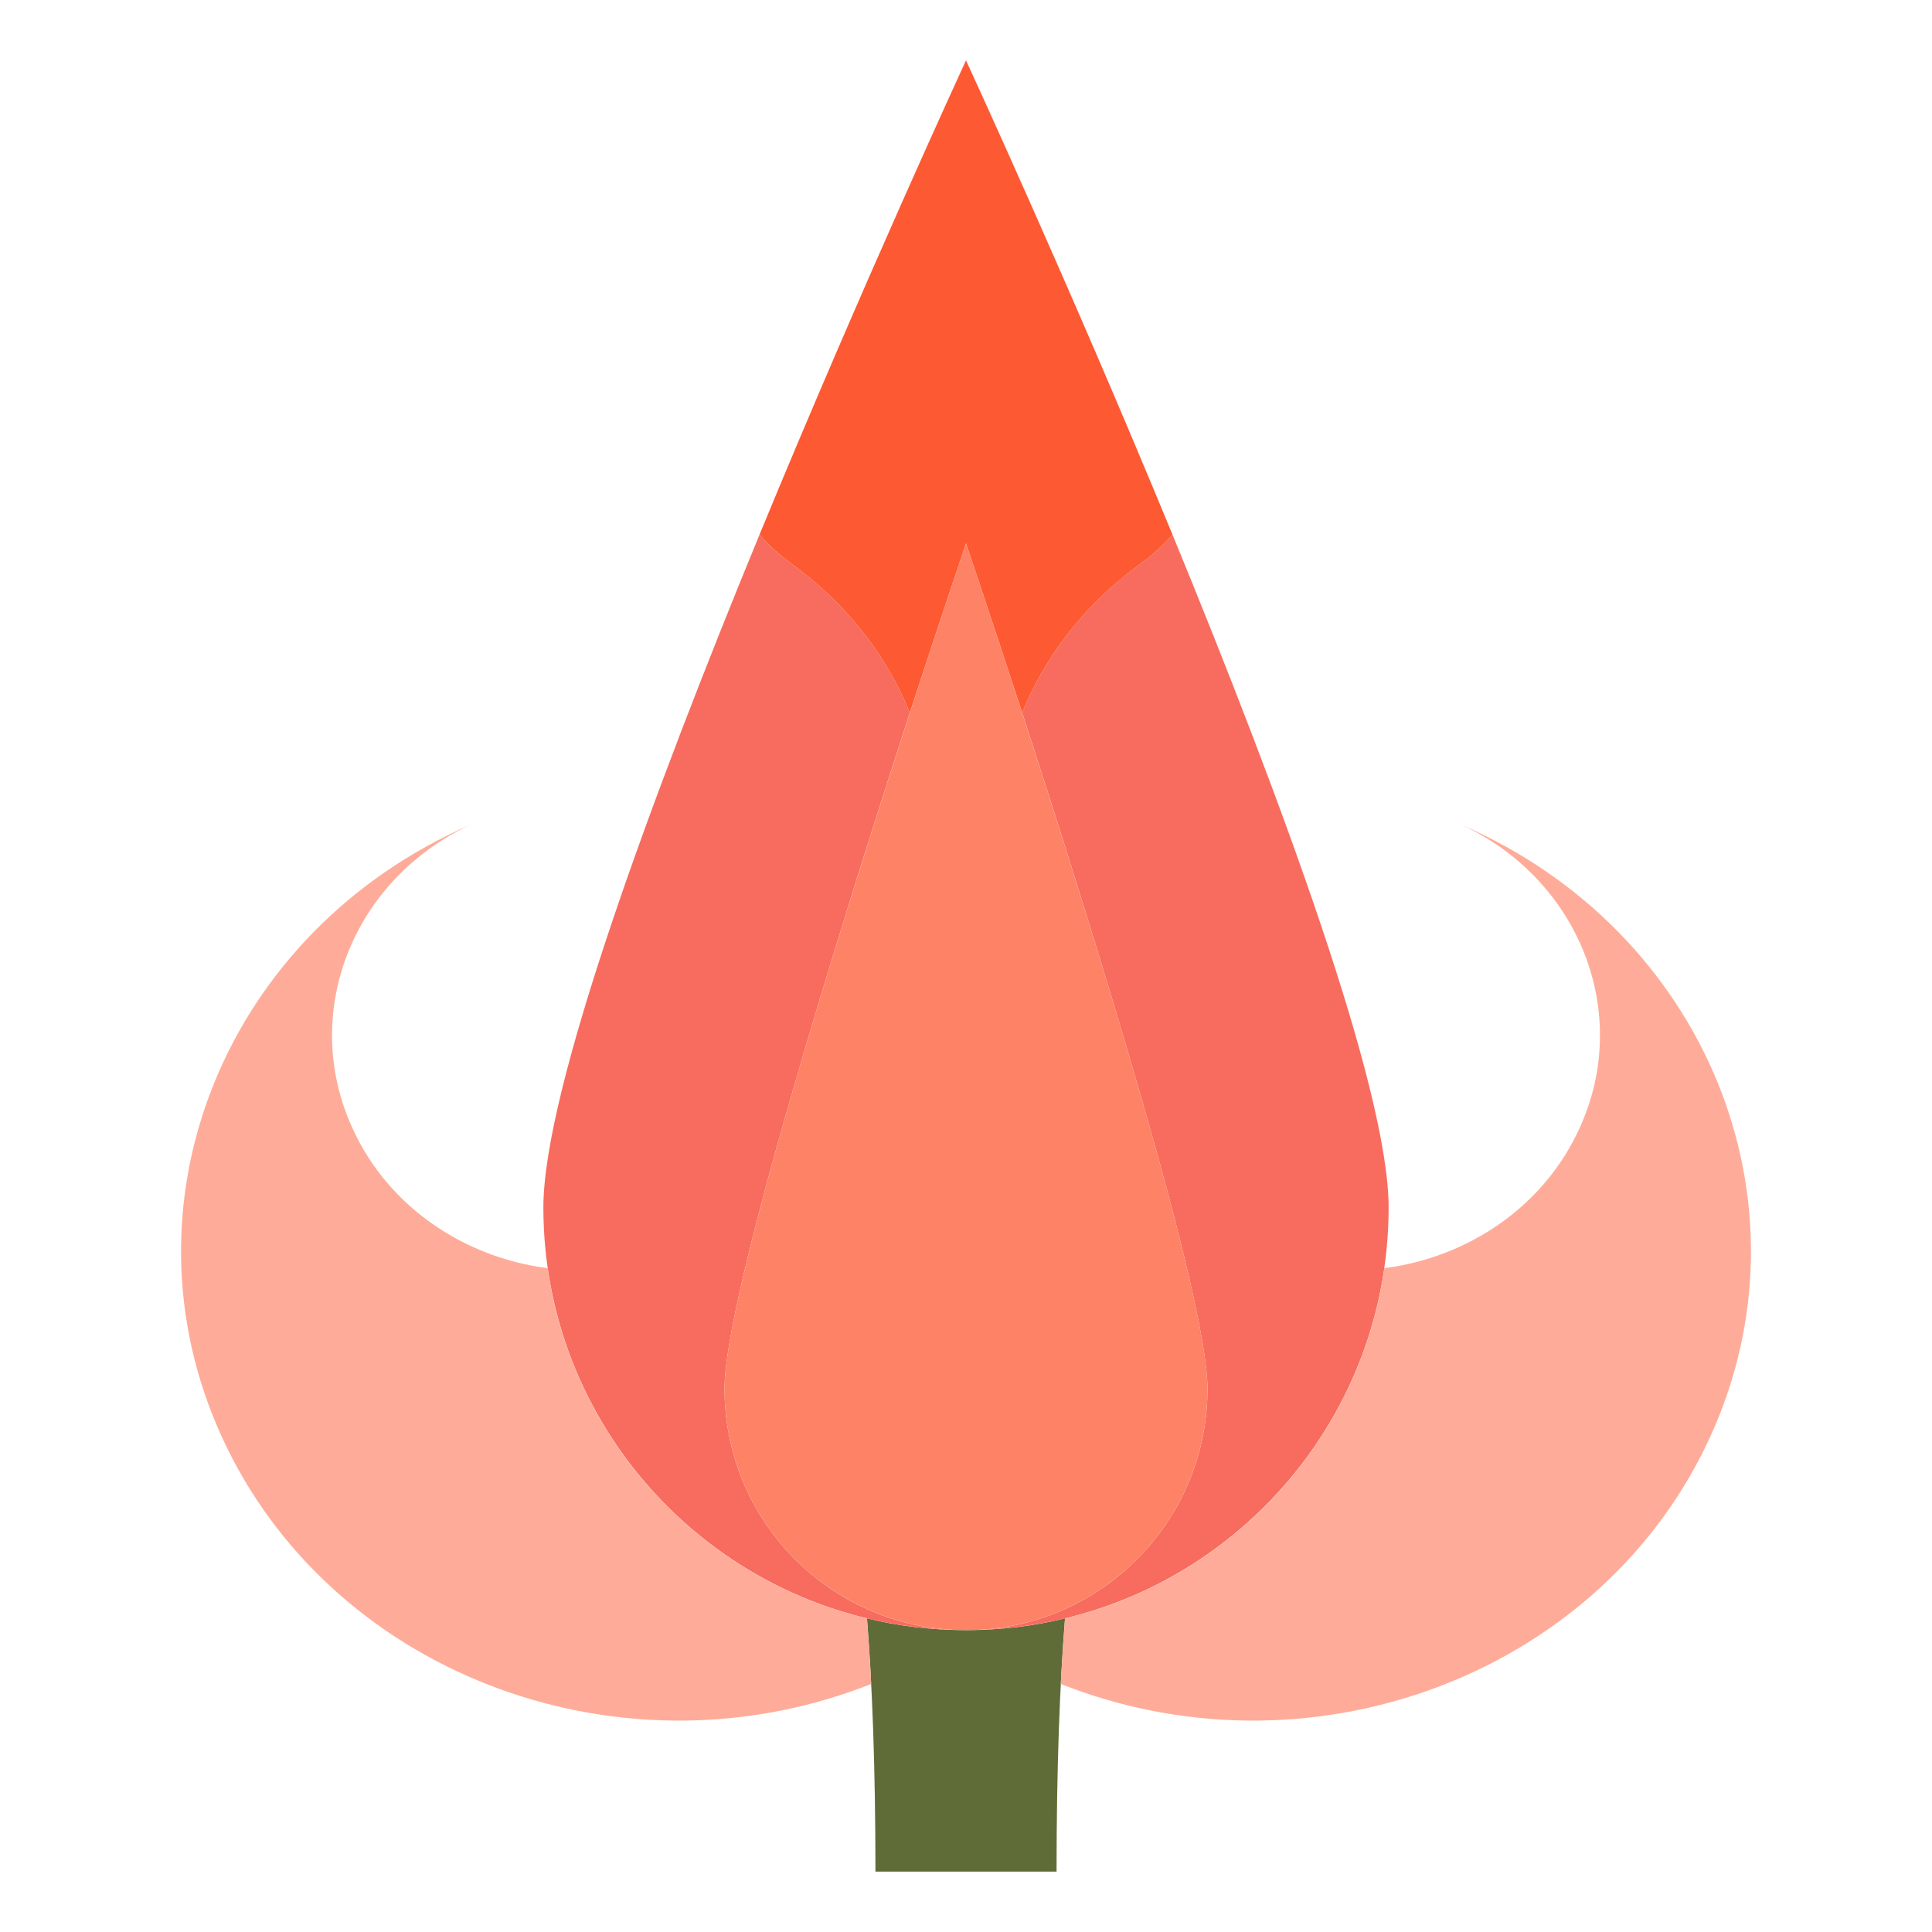
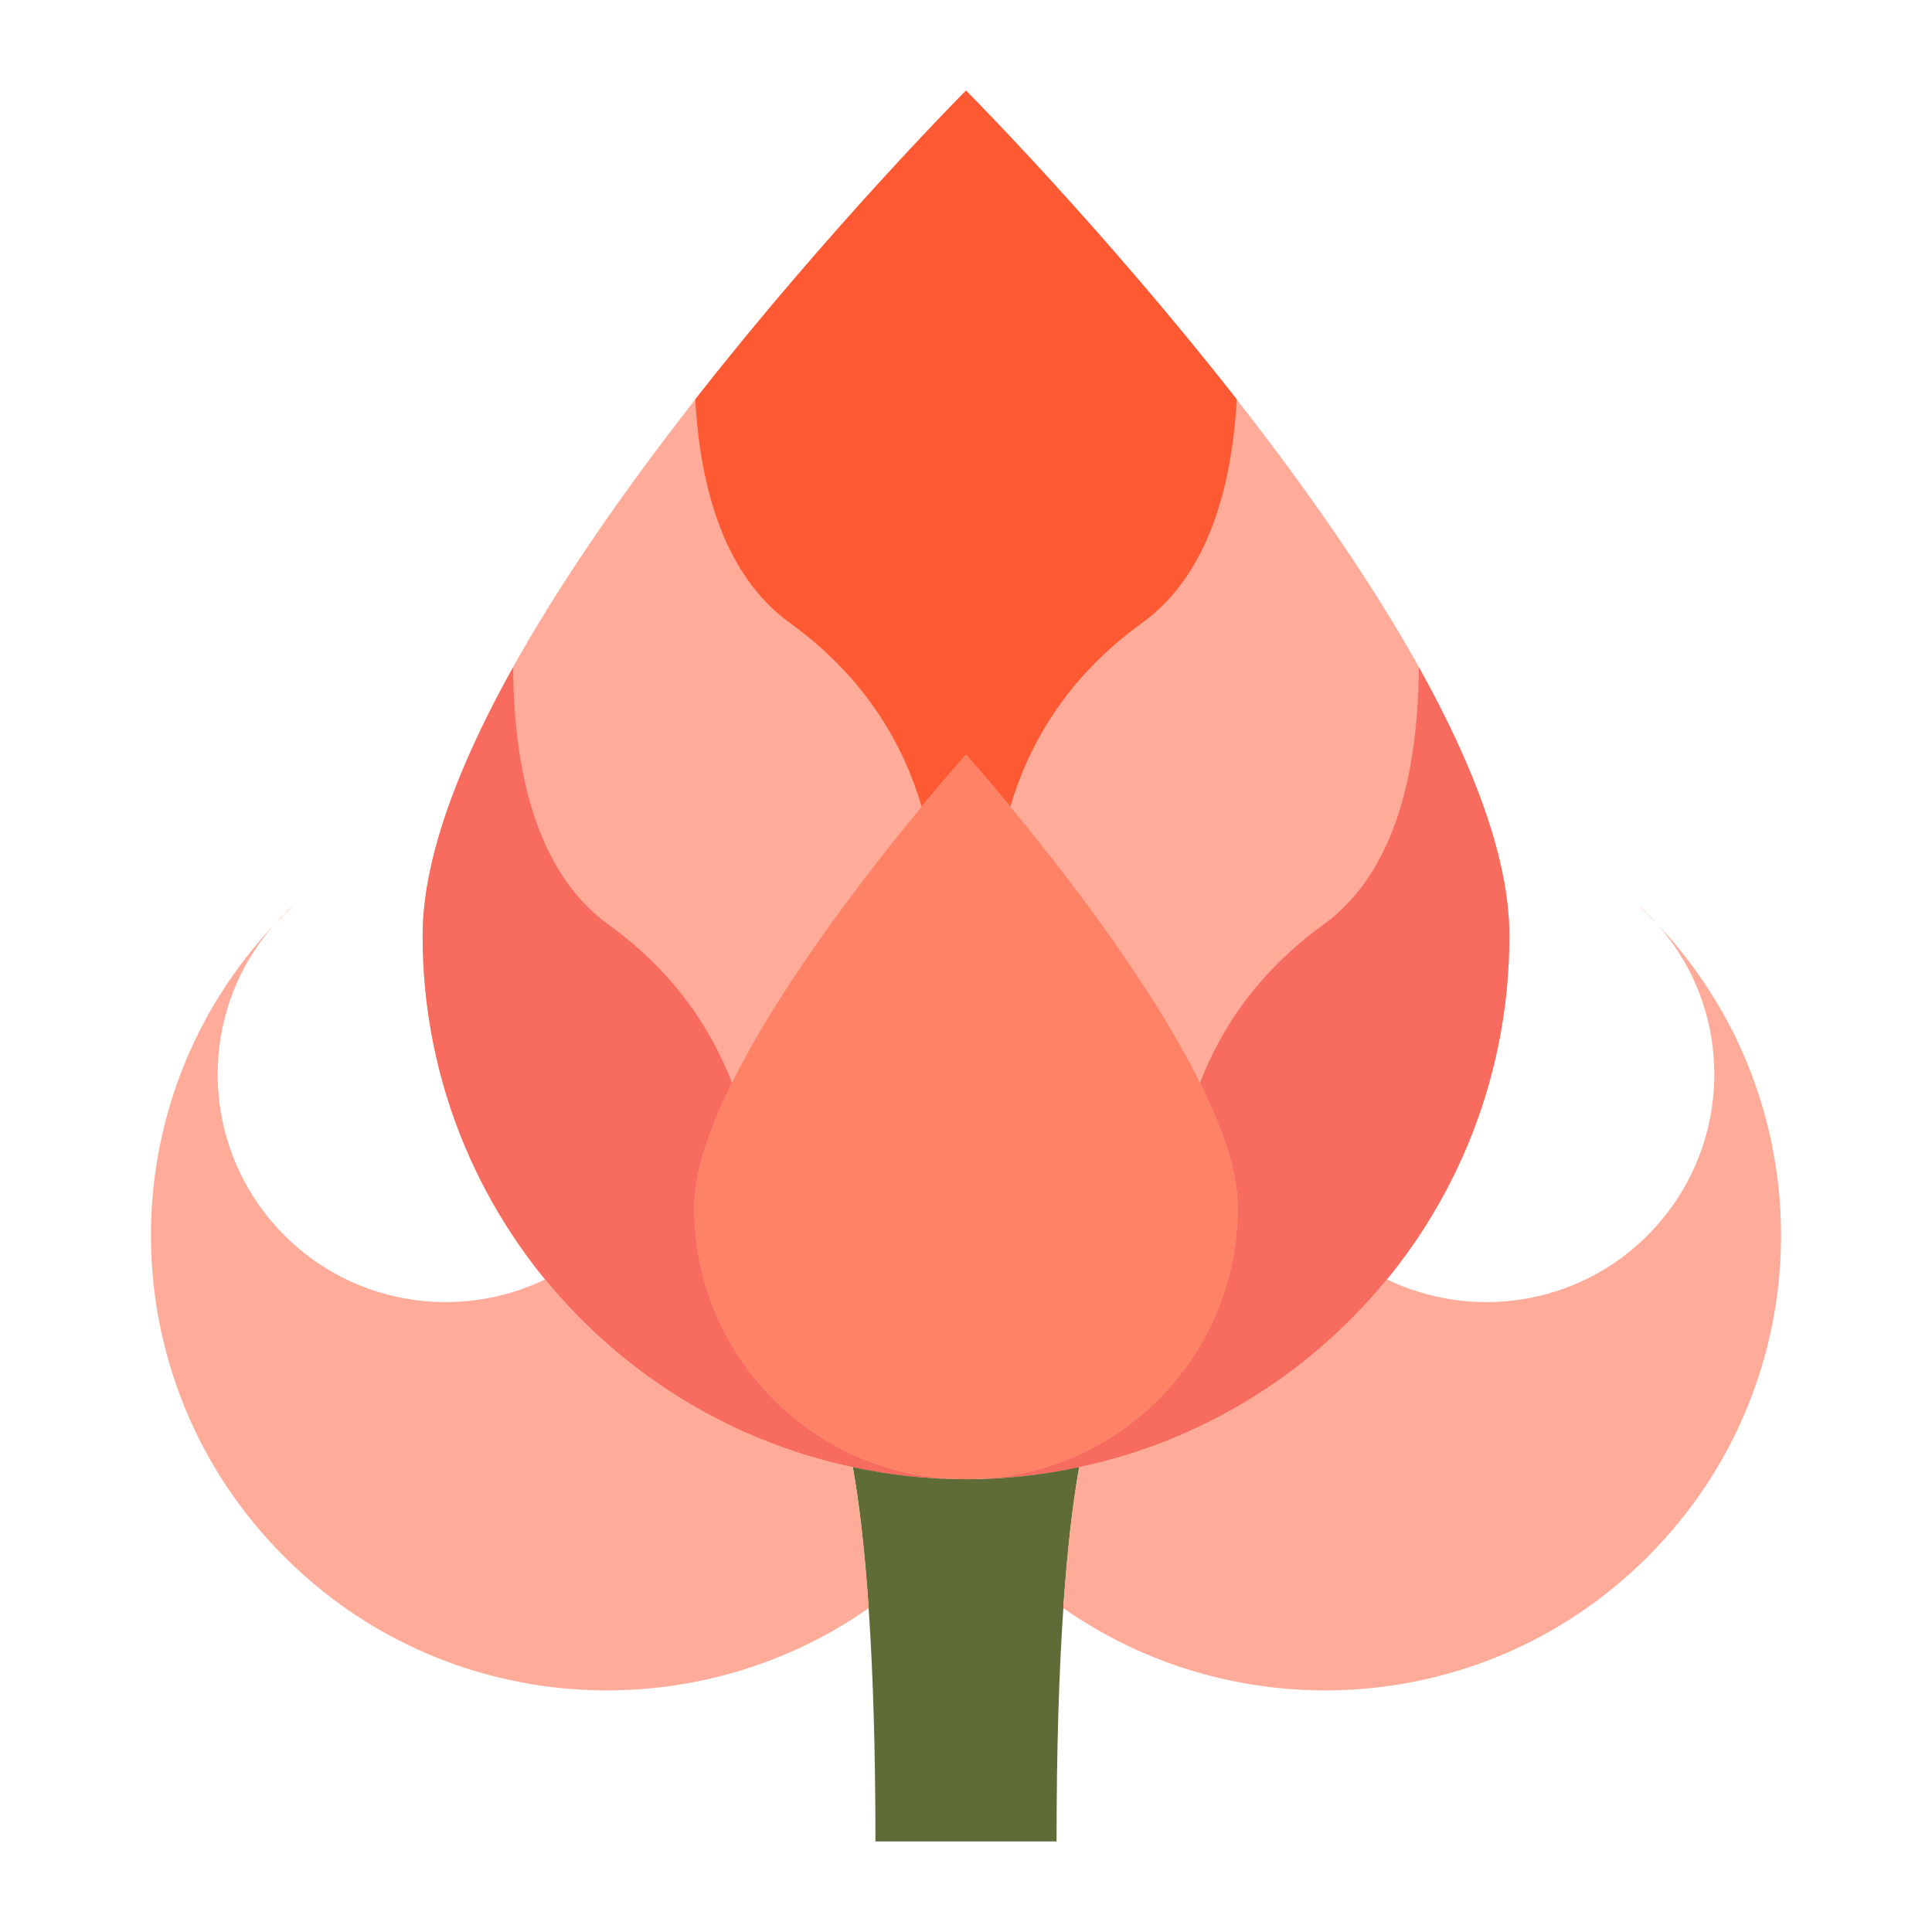
<svg xmlns="http://www.w3.org/2000/svg" width="800px" height="800px" viewBox="0 0 64 64" data-name="Layer 1" id="Layer_1">
  <defs>
    <style>
      .cls-1 {
        fill: #f76c5e;
      }

      .cls-2 {
        fill: #fd8266;
      }

      .cls-3 {
        fill: #fd5933;
      }

      .cls-4 {
        fill: #feac99;
      }

      .cls-5 {
        fill: #606c38;
      }
    </style>
  </defs>
-   <path class="cls-5" d="M35.28,53.61c-1.05,.26-2.15,.39-3.28,.39s-2.23-.13-3.28-.39c.17,2.14,.28,4.88,.28,8.39h6c0-3.51,.11-6.25,.28-8.39Z" />
-   <path class="cls-1" d="M33.86,23.61c.68-1.67,1.88-3.46,3.98-4.98,.37-.27,.7-.58,1-.92,3.55,8.63,7.16,18.37,7.16,22.29,0,7.57-6.02,13.74-13.53,13.99,4.21-.25,7.53-3.73,7.53-7.99,0-3.04-3.78-15.13-6.14-22.39Z" />
-   <path class="cls-1" d="M30.14,23.61c-.68-1.67-1.88-3.46-3.98-4.98-.37-.27-.7-.58-1-.92-3.55,8.63-7.16,18.37-7.16,22.29,0,7.57,6.02,13.74,13.53,13.99-4.21-.25-7.53-3.73-7.53-7.99,0-3.04,3.78-15.13,6.14-22.39Z" />
-   <path class="cls-3" d="M33.86,23.61c.68-1.67,1.88-3.46,3.98-4.98,.37-.27,.7-.58,1-.92-3.45-8.37-6.84-15.71-6.84-15.71,0,0-3.39,7.34-6.84,15.71,.3,.34,.63,.65,1,.92,2.1,1.52,3.3,3.31,3.98,4.98,1.08-3.31,1.86-5.61,1.86-5.61,0,0,.78,2.3,1.86,5.61Z" />
-   <path class="cls-2" d="M40,46c0,4.42-3.58,8-8,8s-8-3.58-8-8,8-28,8-28c0,0,8,23.58,8,28Z" />
-   <path class="cls-4" d="M35.14,55.78c.08,.04,.17,.07,.25,.1,8.28,3.13,17.73-.53,21.27-8.3,3.54-7.77-.16-16.76-8.27-20.27,3.92,1.81,5.68,6.23,3.94,10.05-1.18,2.61-3.69,4.29-6.47,4.65-.82,5.69-5.06,10.28-10.58,11.6-.05,.66-.1,1.39-.14,2.17Z" />
-   <path class="cls-4" d="M28.86,55.78c-.08,.04-.17,.07-.25,.1-8.28,3.13-17.73-.53-21.27-8.3s.16-16.76,8.27-20.27c-3.92,1.81-5.68,6.23-3.94,10.05,1.18,2.61,3.69,4.29,6.47,4.65,.82,5.69,5.06,10.28,10.58,11.6,.05,.66,.1,1.39,.14,2.17Z" />
+   <path class="cls-4" d="M50,31c0,9.94-8.06,18-18,18S14,40.94,14,31,32,3,32,3c0,0,18,18.06,18,28Z" />
+   <path class="cls-1" d="M31.54,48.99c-9.73-.24-17.54-8.2-17.54-17.99,0-2.57,1.21-5.69,3-8.9h0c.02,3.36,.73,6.77,3.16,8.53,2.21,1.6,3.43,3.51,4.09,5.25-.76,1.52-1.25,2.96-1.25,4.12,0,4.81,3.78,8.75,8.54,8.99Z" />
+   <path class="cls-1" d="M32.46,48.99c9.73-.24,17.54-8.2,17.54-17.99,0-2.57-1.21-5.69-3-8.9h0c-.02,3.36-.73,6.77-3.16,8.53-2.21,1.6-3.43,3.51-4.09,5.25,.76,1.52,1.25,2.96,1.25,4.12,0,4.81-3.78,8.75-8.54,8.99Z" />
+   <path class="cls-3" d="M30.53,26.72c.88-1.06,1.47-1.72,1.47-1.72,0,0,.59,.66,1.47,1.72,.57-1.95,1.79-4.23,4.37-6.09,2.15-1.56,2.96-4.42,3.13-7.4-4.49-5.73-8.97-10.23-8.97-10.23,0,0-4.48,4.5-8.97,10.23,.17,2.98,.98,5.84,3.13,7.4,2.58,1.86,3.8,4.14,4.37,6.09Z" />
+   <path class="cls-5" d="M35.75,48.6c-1.21,.26-2.46,.4-3.75,.4s-2.54-.14-3.75-.4c.41,2.33,.75,6.15,.75,12.4h6c0-6.25,.34-10.07,.75-12.4Z" />
+   <path class="cls-2" d="M41,40c0,4.97-4.03,9-9,9s-9-4.03-9-9,9-15,9-15c0,0,9,10.03,9,15Z" />
+   <path class="cls-4" d="M35.75,48.6c4.08-.86,7.65-3.1,10.19-6.22,2.81,1.36,6.3,.88,8.63-1.45,2.86-2.86,2.96-7.43,.27-10.38-.08-.1-.17-.19-.27-.28-.09-.1-.18-.19-.28-.27l.55,.55c5.64,5.9,5.54,15.24-.27,21.03-5.26,5.26-13.45,5.82-19.35,1.69,.14-2,.32-3.52,.53-4.67Z" />
+   <path class="cls-4" d="M28.25,48.6c-4.08-.86-7.65-3.1-10.19-6.22-2.81,1.36-6.3,.88-8.63-1.45-2.86-2.86-2.96-7.43-.27-10.38l.55-.55c-.1,.08-.19,.17-.28,.27-.1,.09-.19,.18-.27,.28-5.64,5.9-5.54,15.24,.27,21.03,5.26,5.26,13.45,5.82,19.35,1.69-.14-2-.32-3.52-.53-4.67Z" />
</svg>
